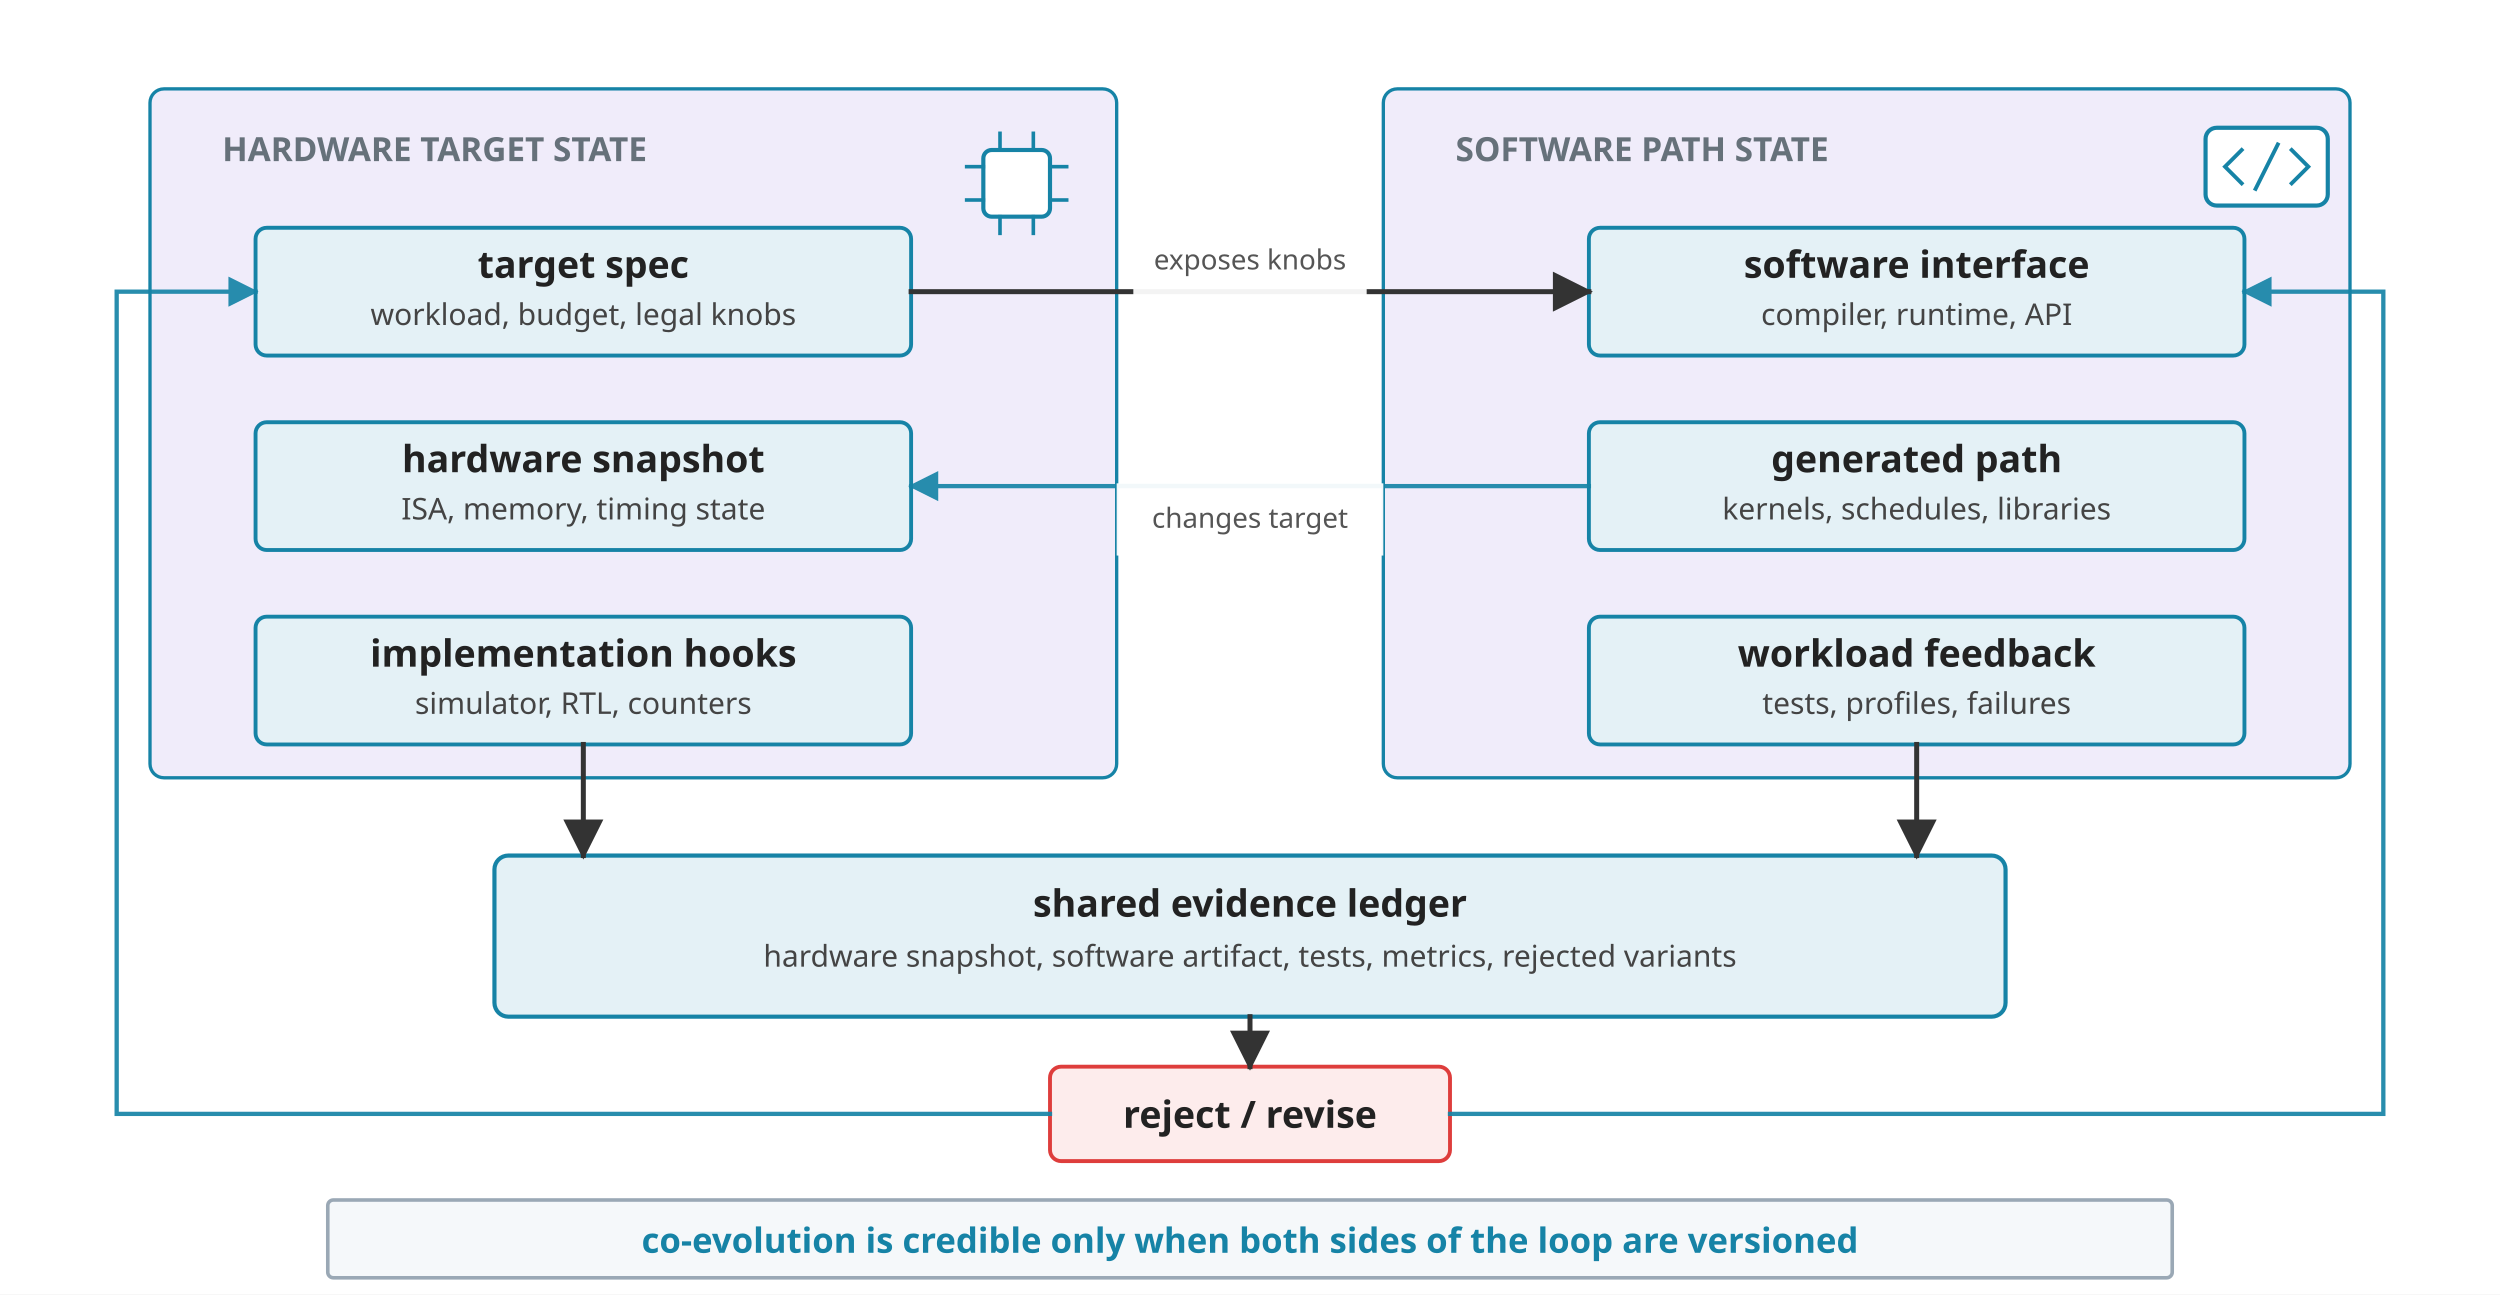
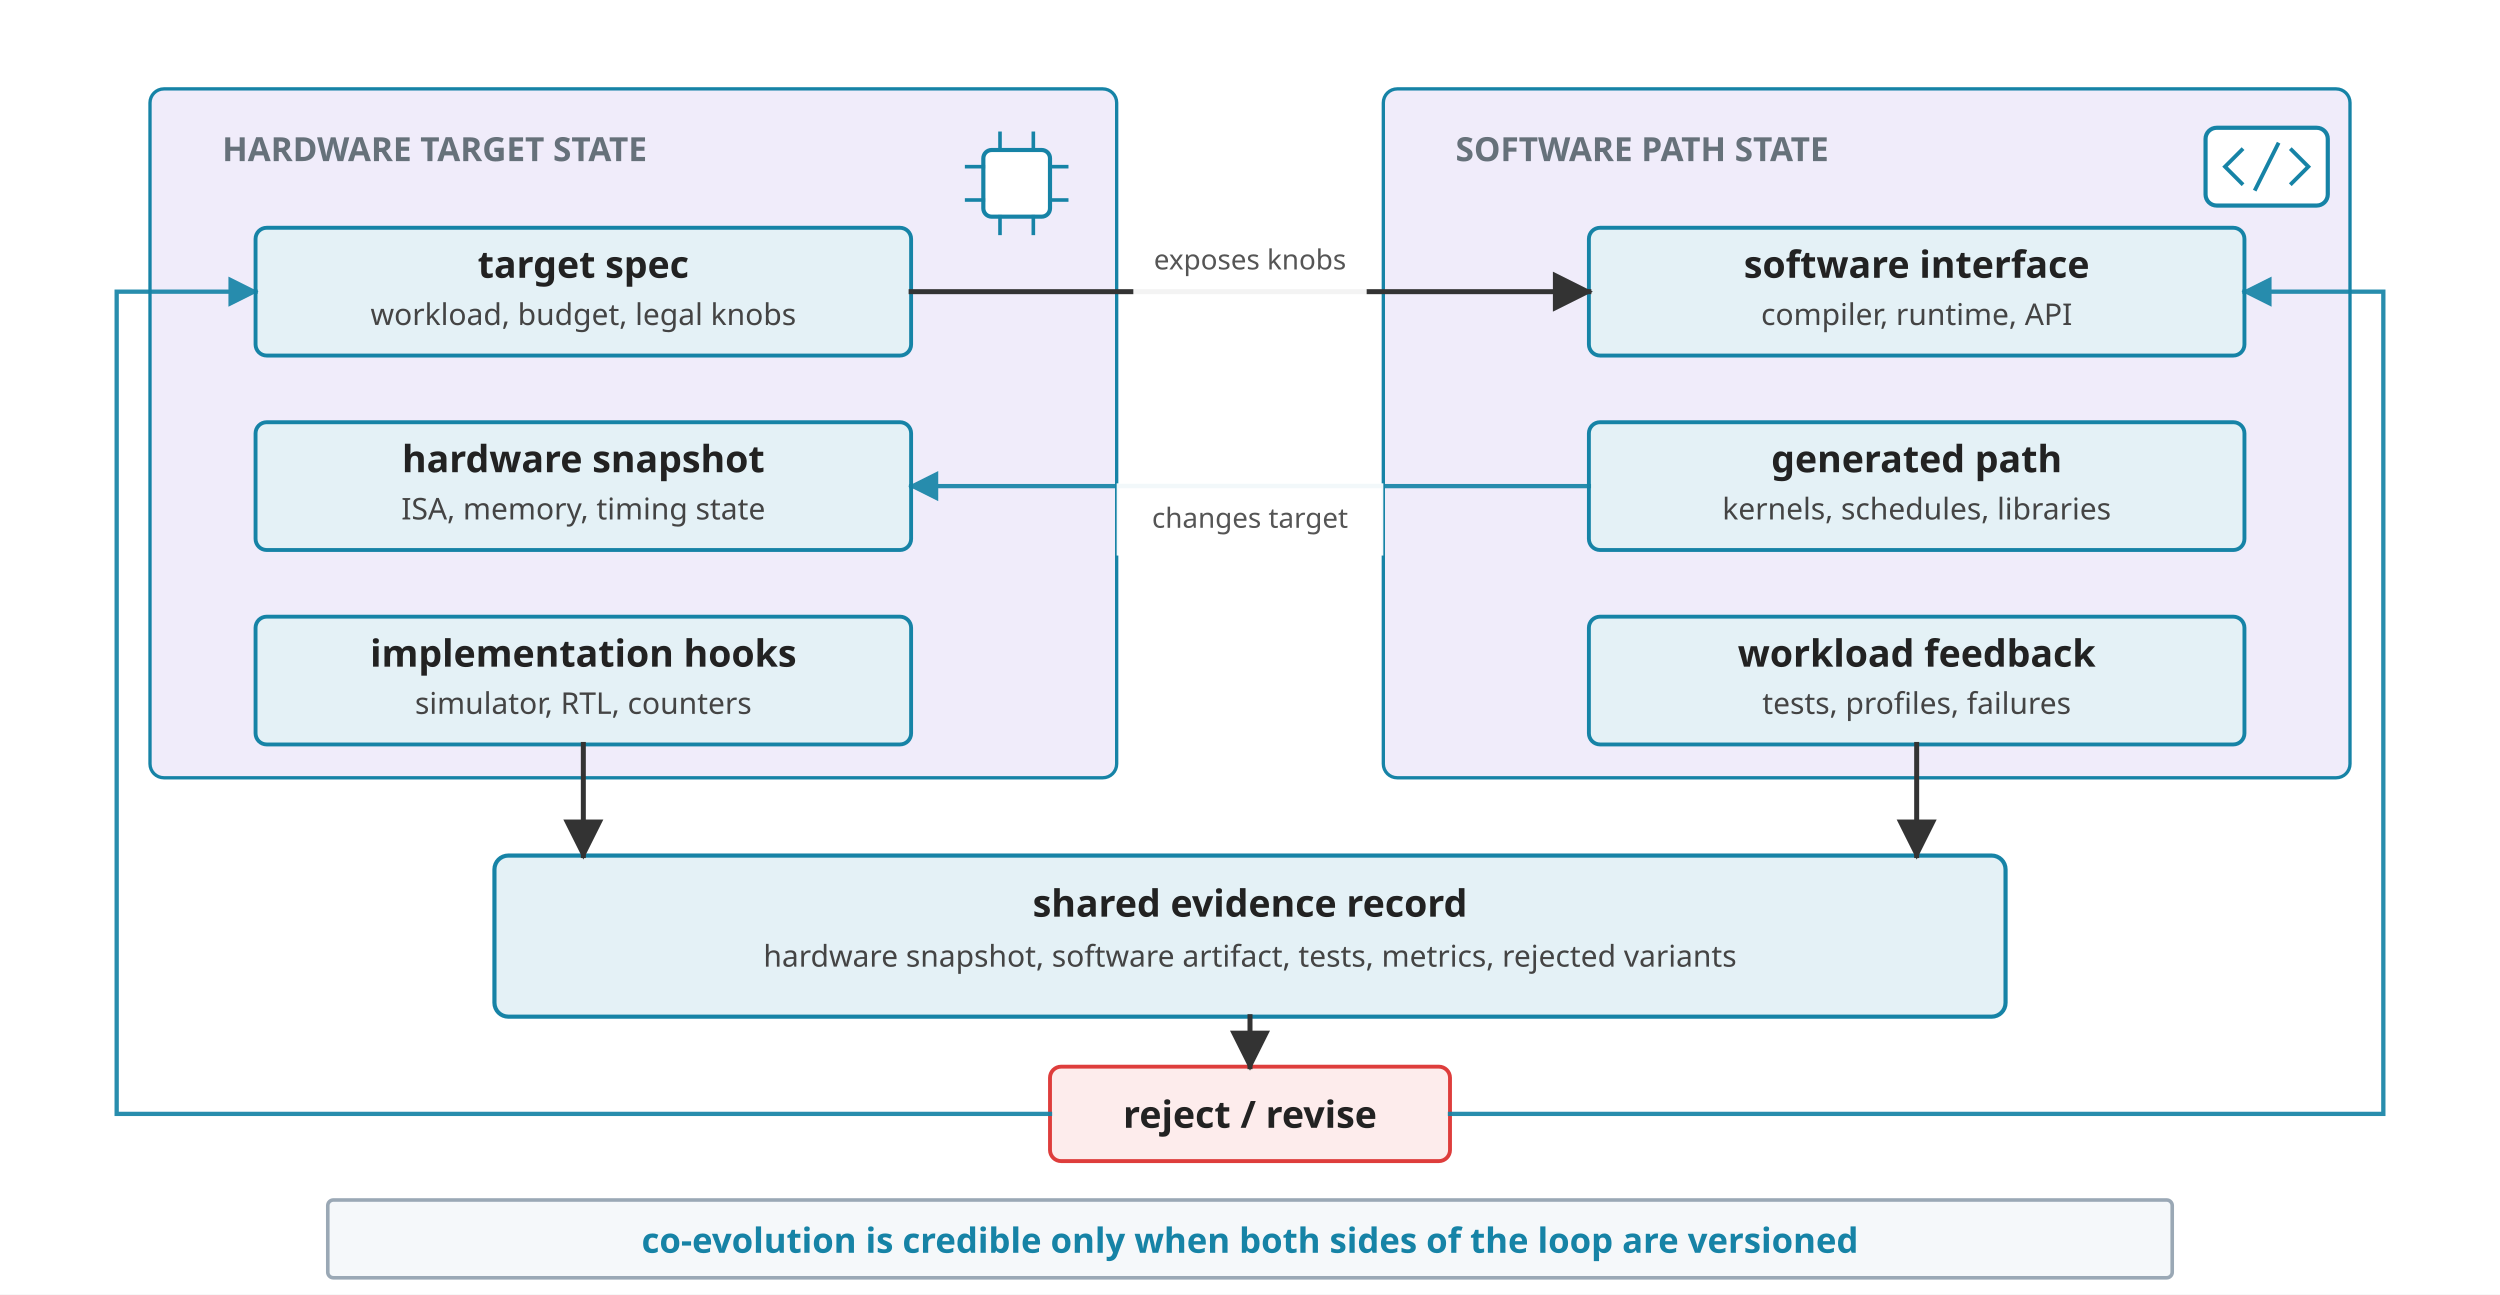
<svg xmlns="http://www.w3.org/2000/svg" viewBox="0 54 900 466" role="img">
  <defs>
    <marker id="arrow" viewBox="0 0 10 10" refX="9" refY="5" markerWidth="8" markerHeight="8" orient="auto">
      <path d="M 0 0 L 10 5 L 0 10 z" fill="#333333" />
    </marker>
    <marker id="arrow-blue" viewBox="0 0 10 10" refX="9" refY="5" markerWidth="7" markerHeight="7" orient="auto">
      <path d="M 0 0 L 10 5 L 0 10 z" fill="#1683A6" />
    </marker>
    <style>
      .font { font-family: sans-serif; }
      .lane-label { font-size: 12px; font-weight: 700; fill: #66717A; letter-spacing: 0; }
      .label { font-size: 13.5px; font-weight: 700; fill: #222222; }
      .body { font-size: 10.8px; fill: #444444; }
      .micro { font-size: 10px; fill: #555555; }
      .note { font-size: 12.5px; font-weight: 700; fill: #1683A6; }
      .hw-panel { fill: #F0ECFA; stroke: #1683A6; stroke-width: 1.2; }
      .sw-panel { fill: #F0ECFA; stroke: #1683A6; stroke-width: 1.2; }
      .hw { fill: #E4F1F6; stroke: #1683A6; stroke-width: 1.4; }
      .sw { fill: #E4F1F6; stroke: #1683A6; stroke-width: 1.4; }
      .evidence { fill: #E4F1F6; stroke: #1683A6; stroke-width: 1.5; }
      .gate { fill: #FDECEC; stroke: #DE3D3C; stroke-width: 1.4; }
      .takeaway { fill: #F5F8FA; stroke: #9AA8B5; stroke-width: 1.3; }
      .arrow { stroke: #333333; stroke-width: 1.8; fill: none; stroke-linecap: square; stroke-linejoin: miter; }
      .blue-arrow { stroke: #1683A6; stroke-width: 1.55; fill: none; stroke-linecap: square; stroke-linejoin: miter; opacity: 0.92; }
      .pin { stroke: #1683A6; stroke-width: 1.3; fill: none; stroke-linecap: square; }
      .code { stroke: #1683A6; stroke-width: 1.4; fill: none; stroke-linecap: square; stroke-linejoin: miter; }
    </style>
  </defs>
  <rect y="54" width="900" height="466" fill="#FFFFFF" />
  <g class="font">
    <rect class="hw-panel" x="54" y="86" width="348" height="248" rx="5" />
    <text class="lane-label" x="80" y="112" style="white-space: pre;">HARDWARE TARGET STATE</text>
    <g>
      <rect x="354" y="108" width="24" height="24" rx="3" fill="#FFFFFF" stroke="#1683A6" stroke-width="1.5" />
      <line class="pin" x1="348" y1="114" x2="354" y2="114" />
      <line class="pin" x1="348" y1="126" x2="354" y2="126" />
      <line class="pin" x1="378" y1="114" x2="384" y2="114" />
      <line class="pin" x1="378" y1="126" x2="384" y2="126" />
      <line class="pin" x1="360" y1="102" x2="360" y2="108" />
      <line class="pin" x1="372" y1="102" x2="372" y2="108" />
      <line class="pin" x1="360" y1="132" x2="360" y2="138" />
      <line class="pin" x1="372" y1="132" x2="372" y2="138" />
    </g>
    <rect class="hw" x="92" y="136" width="236" height="46" rx="4" />
    <text class="label" x="210" y="154" text-anchor="middle" style="white-space: pre;">target spec</text>
    <text class="body" x="210" y="171" text-anchor="middle" style="white-space: pre;">workload, budget, legal knobs</text>
    <rect class="hw" x="92" y="206" width="236" height="46" rx="4" />
    <text class="label" x="210" y="224" text-anchor="middle" style="white-space: pre;">hardware snapshot</text>
    <text class="body" x="210" y="241" text-anchor="middle" style="white-space: pre;">ISA, memory, timing state</text>
    <rect class="hw" x="92" y="276" width="236" height="46" rx="4" />
    <text class="label" x="210" y="294" text-anchor="middle" style="white-space: pre;">implementation hooks</text>
    <text class="body" x="210" y="311" text-anchor="middle" style="white-space: pre;">simulator, RTL, counters</text>
    <rect class="sw-panel" x="498" y="86" width="348" height="248" rx="5" />
    <text class="lane-label" x="524" y="112" style="white-space: pre;">SOFTWARE PATH STATE</text>
    <g>
      <rect x="794" y="100" width="44" height="28" rx="4" fill="#FFFFFF" stroke="#1683A6" stroke-width="1.5" />
      <path class="code" d="M 807 108 L 801 114 L 807 120" />
      <path class="code" d="M 825 108 L 831 114 L 825 120" />
      <line class="code" x1="812" y1="122" x2="820" y2="106" />
    </g>
    <rect class="sw" x="572" y="136" width="236" height="46" rx="4" />
    <text class="label" x="690" y="154" text-anchor="middle" style="white-space: pre;">software interface</text>
    <text class="body" x="690" y="171" text-anchor="middle" style="white-space: pre;">compiler, runtime, API</text>
    <rect class="sw" x="572" y="206" width="236" height="46" rx="4" />
    <text class="label" x="690" y="224" text-anchor="middle" style="white-space: pre;">generated path</text>
    <text class="body" x="690" y="241" text-anchor="middle" style="white-space: pre;">kernels, schedules, libraries</text>
    <rect class="sw" x="572" y="276" width="236" height="46" rx="4" />
    <text class="label" x="690" y="294" text-anchor="middle" style="white-space: pre;">workload feedback</text>
    <text class="body" x="690" y="311" text-anchor="middle" style="white-space: pre;">tests, profiles, failures</text>
    <line class="arrow" x1="328" y1="159" x2="572" y2="159" marker-end="url(#arrow)" />
    <rect x="408" y="135" width="84" height="26" fill="#FFFFFF" opacity="0.94" />
    <text class="micro" x="450" y="151" text-anchor="middle" style="white-space: pre;">exposes knobs</text>
    <line class="blue-arrow" x1="572" y1="229" x2="328" y2="229" marker-end="url(#arrow-blue)" />
    <rect x="402" y="228" width="96" height="26" fill="#FFFFFF" opacity="0.94" />
    <text class="micro" x="450" y="244" text-anchor="middle" fill="#1683A6" style="white-space: pre;">changes target</text>
    <rect class="evidence" x="178" y="362" width="544" height="58" rx="5" />
-     <text class="label" x="450" y="384" text-anchor="middle" style="white-space: pre;">shared evidence ledger</text>
+     <text class="label" x="450" y="384" text-anchor="middle" style="white-space: pre;">shared evidence record</text>
    <text class="body" x="450" y="402" text-anchor="middle" style="white-space: pre;">hardware snapshot, software artifact, tests, metrics, rejected variants</text>
    <line class="arrow" x1="210" y1="322" x2="210" y2="362" marker-end="url(#arrow)" />
    <line class="arrow" x1="690" y1="322" x2="690" y2="362" marker-end="url(#arrow)" />
    <rect class="gate" x="378" y="438" width="144" height="34" rx="4" />
    <text class="label" x="450" y="460" text-anchor="middle" style="white-space: pre;">reject / revise</text>
    <line class="arrow" x1="450" y1="420" x2="450" y2="438" marker-end="url(#arrow)" />
    <path class="blue-arrow" d="M 378 455 L 42 455 L 42 159 L 92 159" marker-end="url(#arrow-blue)" />
    <path class="blue-arrow" d="M 522 455 L 858 455 L 858 159 L 808 159" marker-end="url(#arrow-blue)" />
    <rect class="takeaway" x="118" y="486" width="664" height="28" rx="2" />
    <text class="note" x="450" y="505" text-anchor="middle" style="white-space: pre;">co-evolution is credible only when both sides of the loop are versioned</text>
  </g>
</svg>
